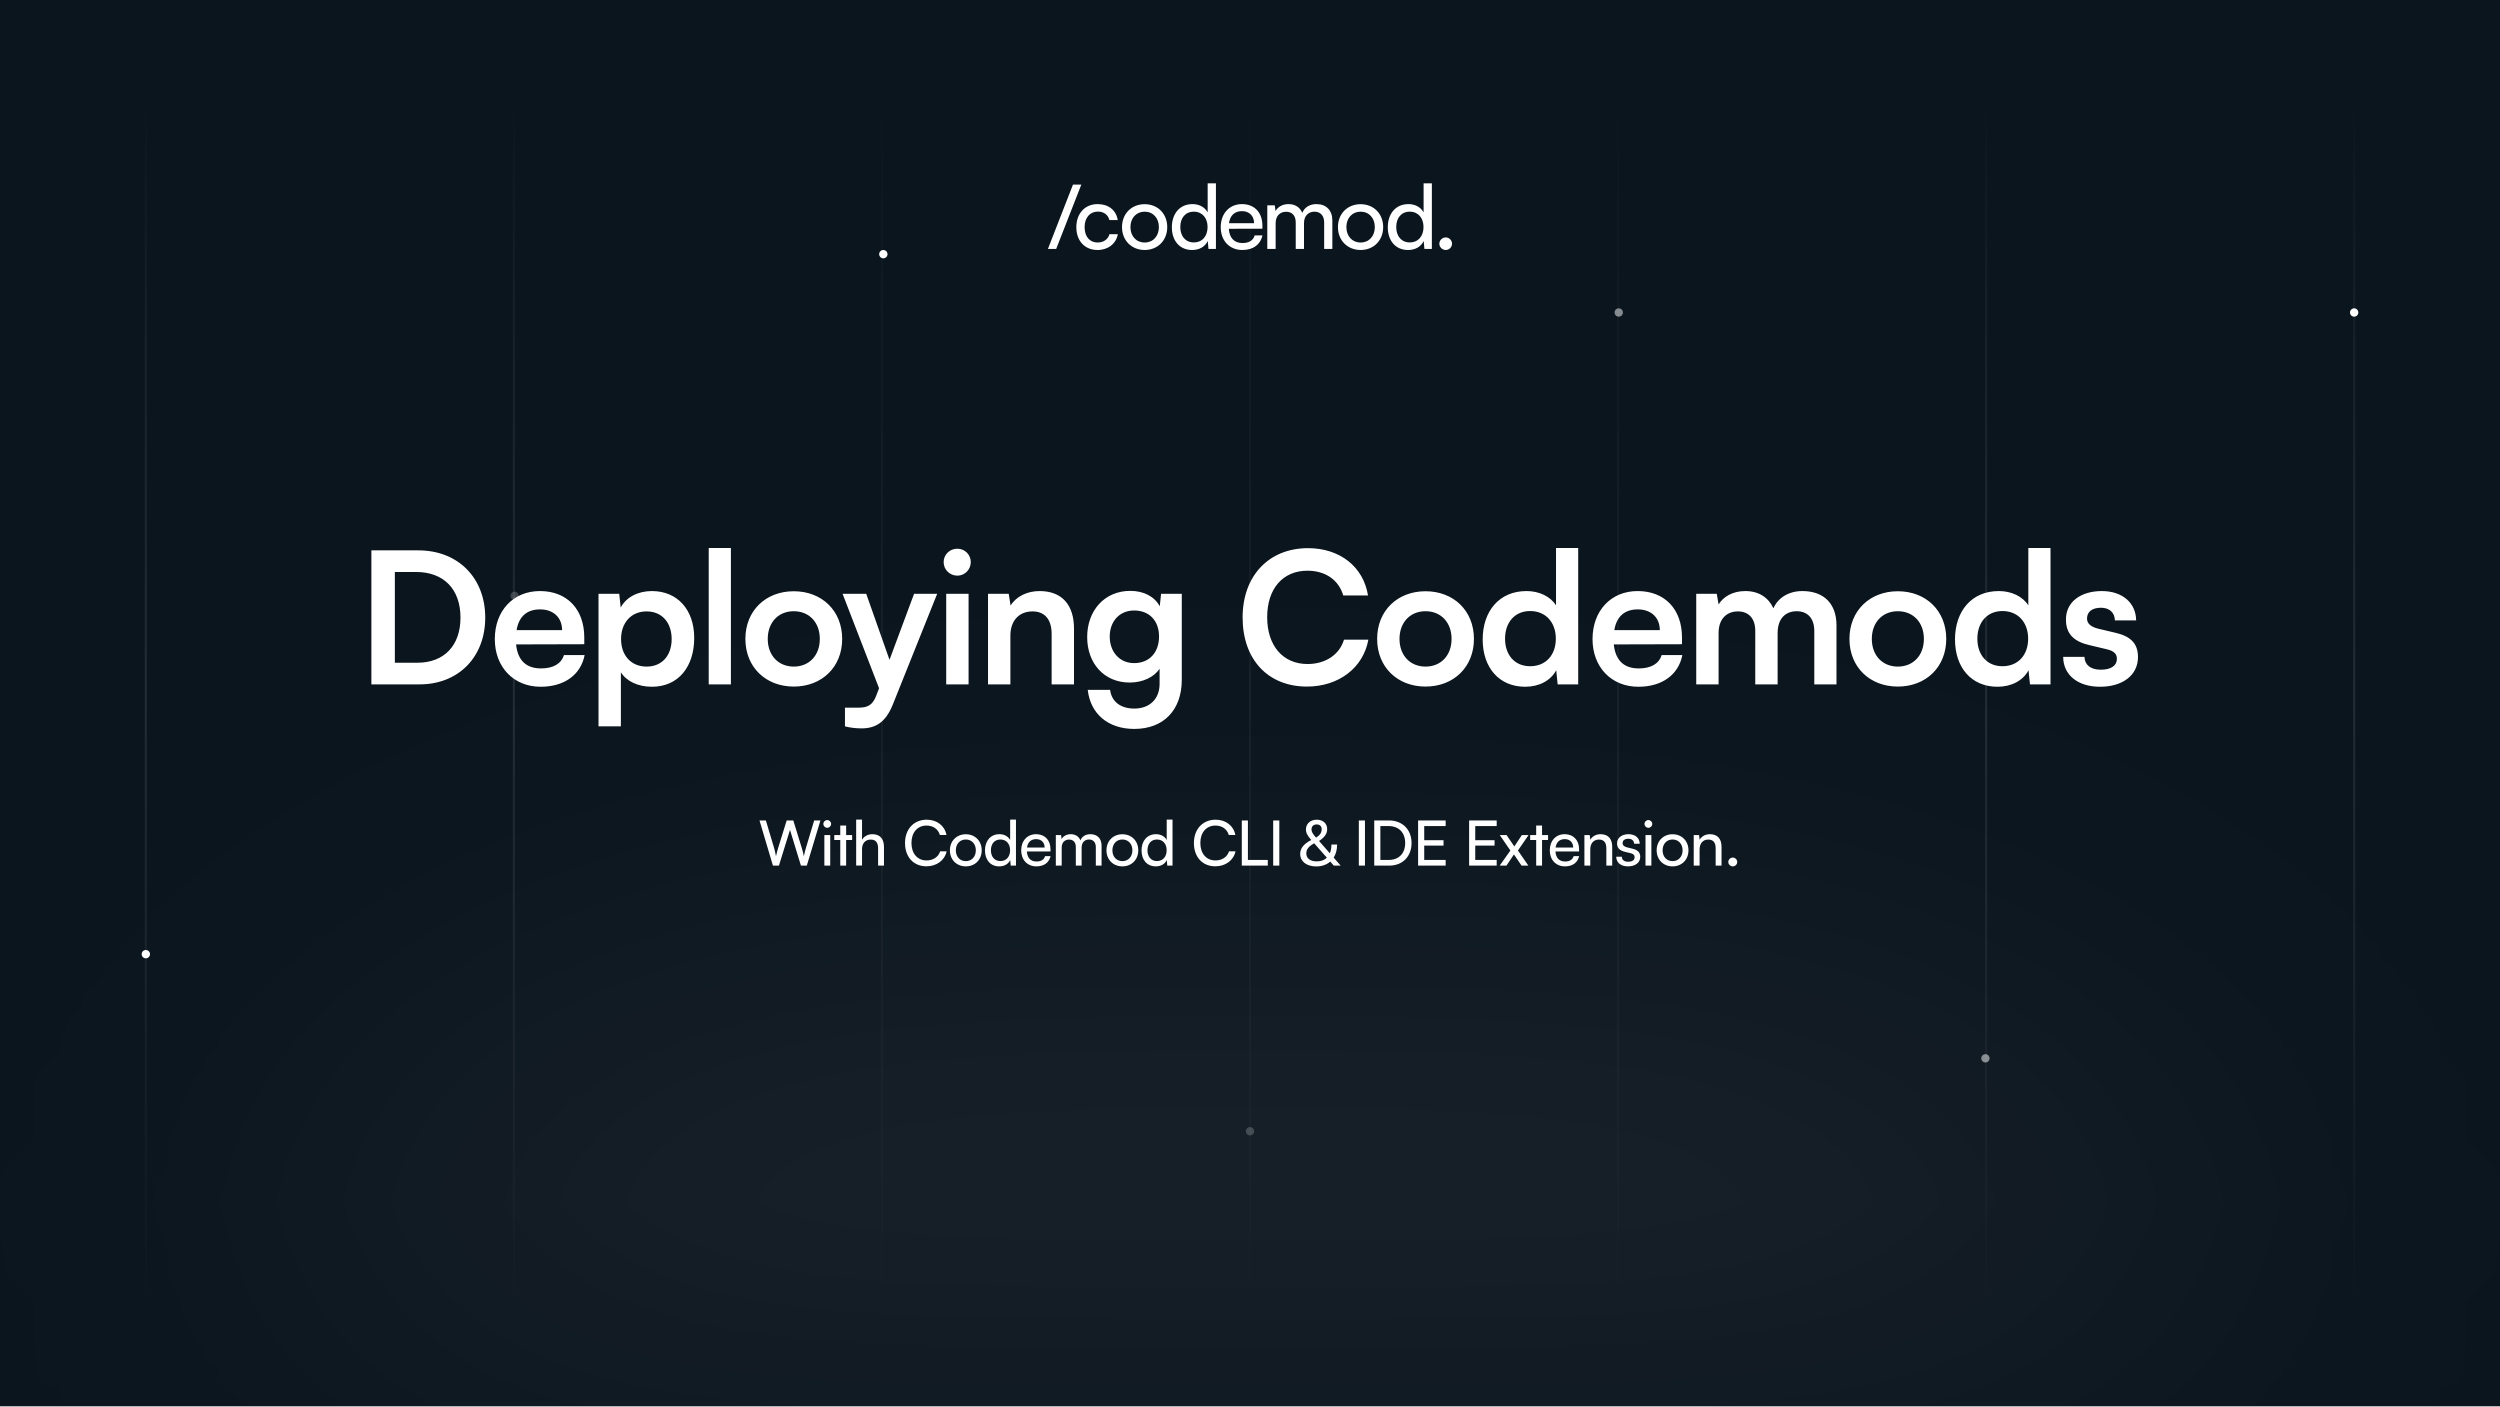
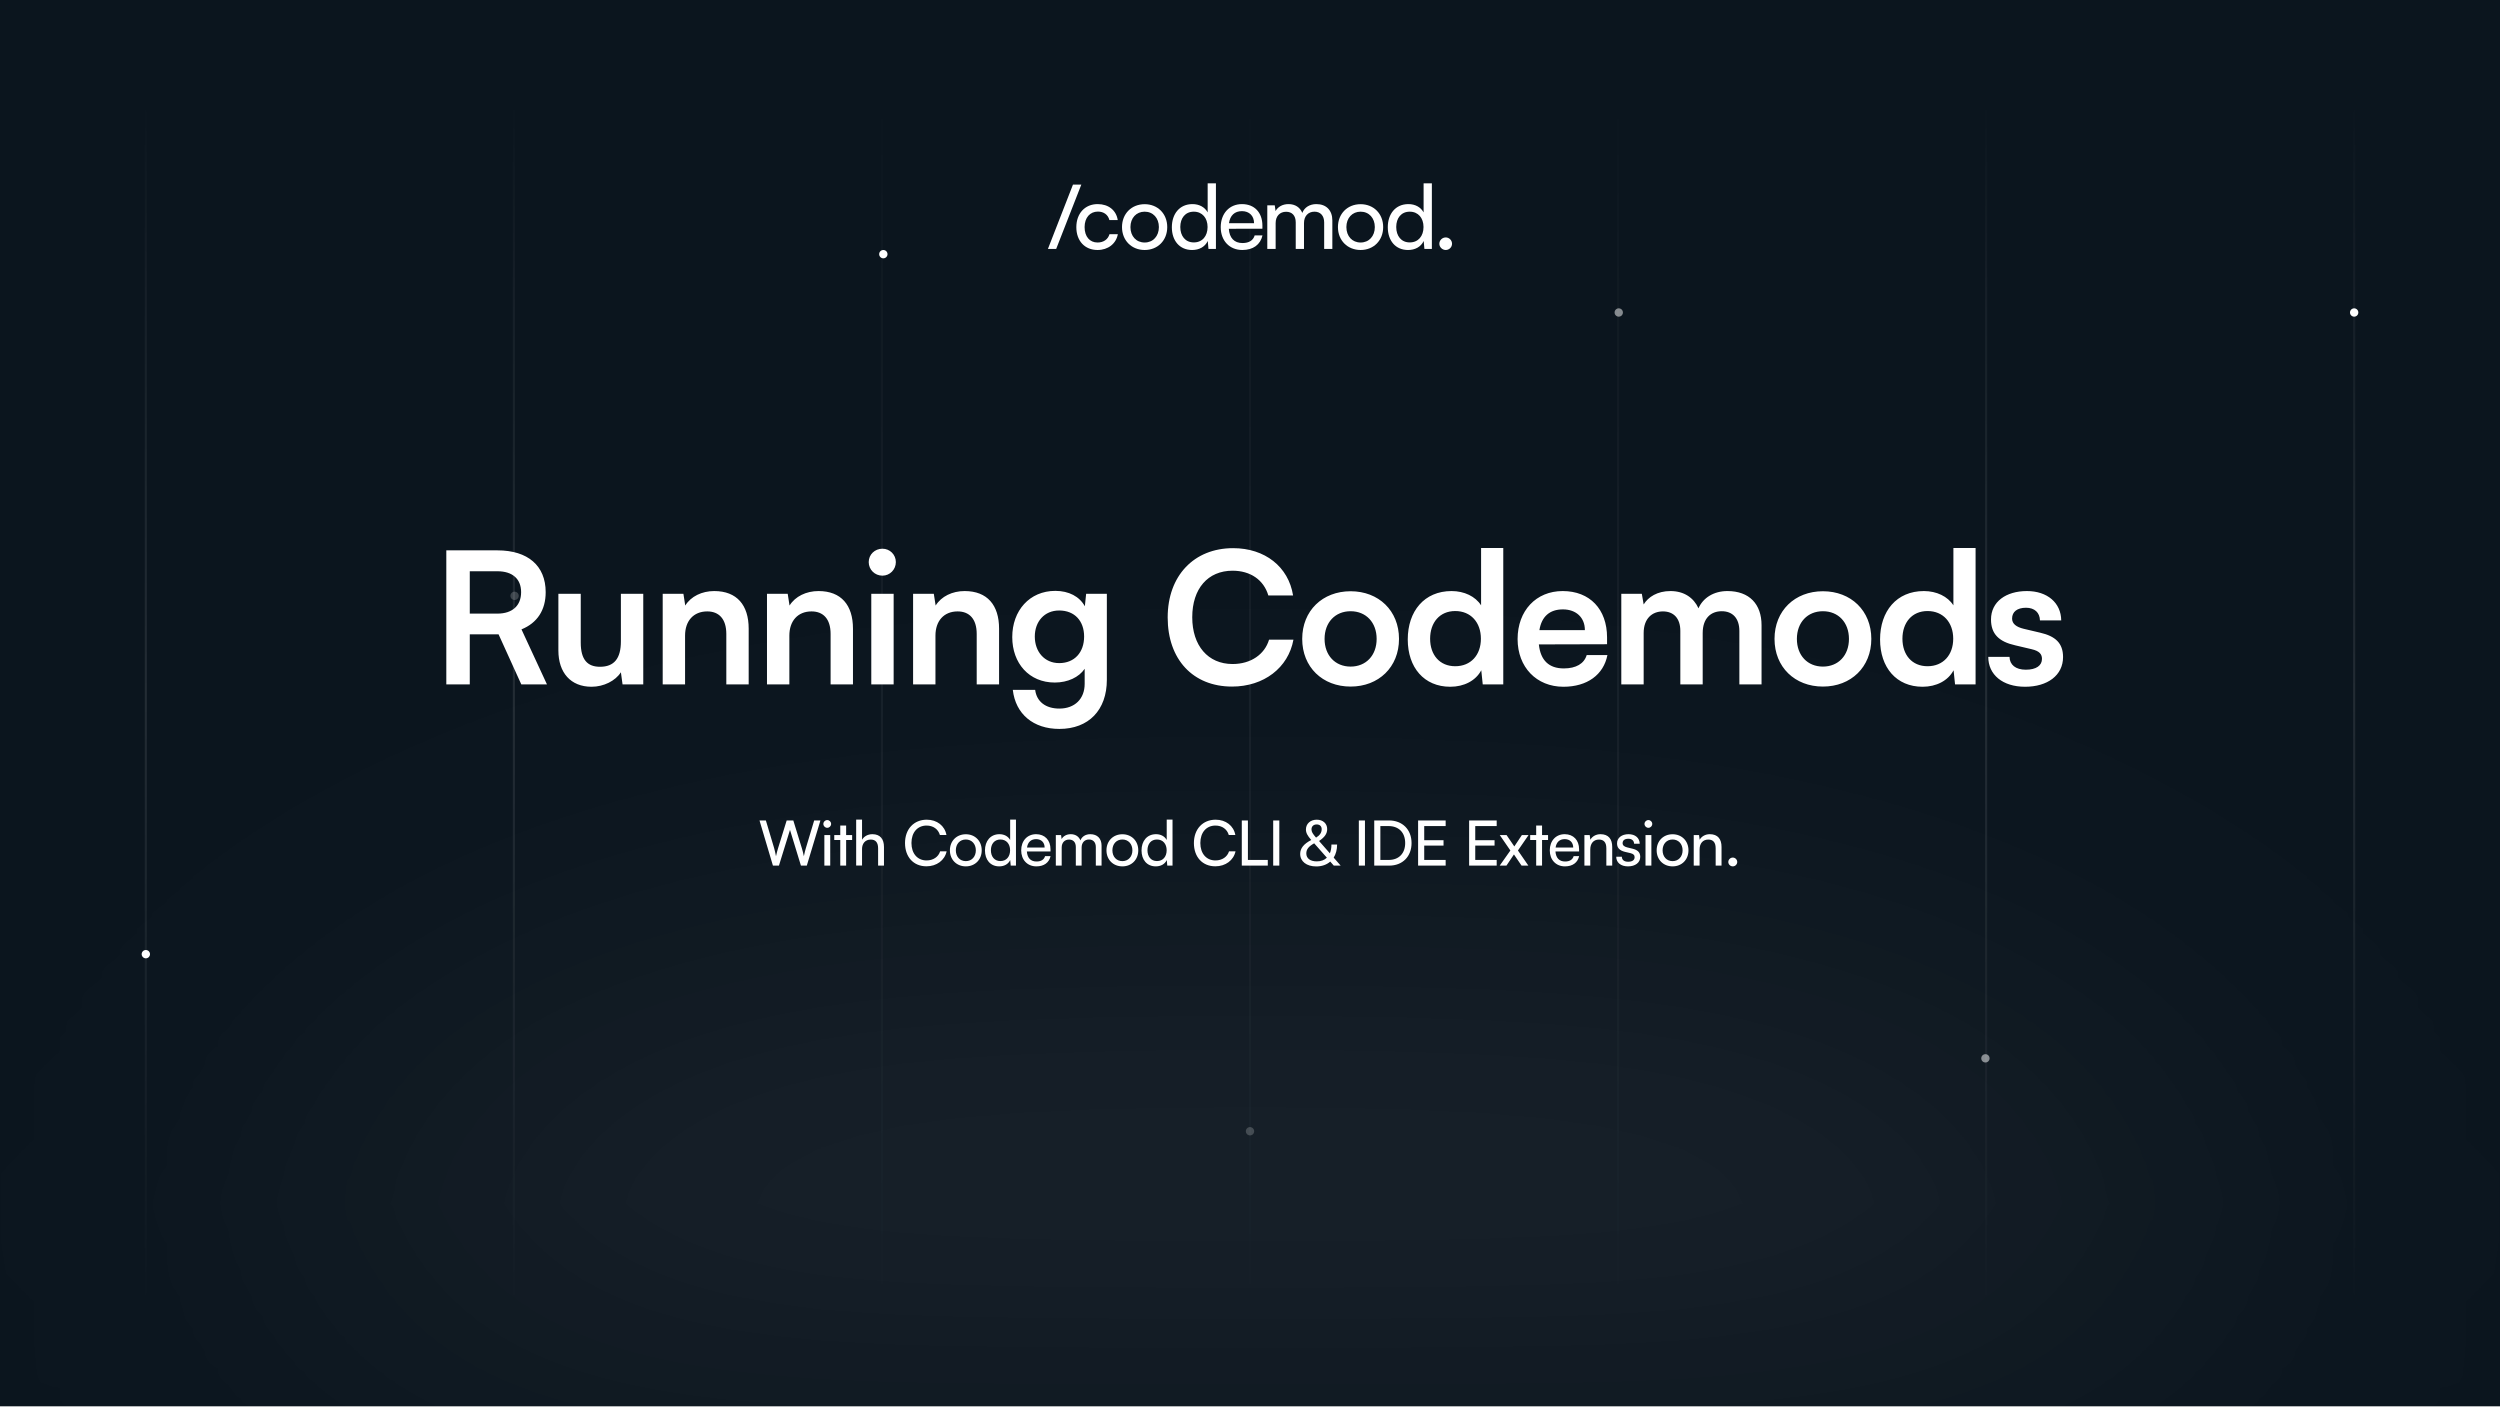
<svg xmlns="http://www.w3.org/2000/svg" width="1200" height="675" viewBox="0 0 1200 675" fill="none">
  <g clip-path="url(#clip0_811_488)">
    <rect width="1200" height="675" fill="#0B151E" />
    <path opacity="0.1" d="M70 48V628" stroke="url(#paint0_linear_811_488)" />
    <path opacity="0.1" d="M246.668 48V628" stroke="url(#paint1_linear_811_488)" />
    <path opacity="0.05" d="M423.332 48V628" stroke="url(#paint2_linear_811_488)" />
    <path opacity="0.05" d="M600 48V628" stroke="url(#paint3_linear_811_488)" />
    <path opacity="0.05" d="M776.668 48V628" stroke="url(#paint4_linear_811_488)" />
    <path opacity="0.1" d="M953.332 48V628" stroke="url(#paint5_linear_811_488)" />
    <path opacity="0.1" d="M1130 48V628" stroke="url(#paint6_linear_811_488)" />
    <circle opacity="0.2" cx="600" cy="543" r="2" fill="white" />
    <circle cx="424" cy="122" r="2" fill="white" />
    <circle opacity="0.2" cx="247" cy="286" r="2" fill="white" />
    <circle cx="70" cy="458" r="2" fill="white" />
    <circle opacity="0.5" cx="777" cy="150" r="2" fill="white" />
    <circle opacity="0.5" cx="953" cy="508" r="2" fill="white" />
    <circle cx="1130" cy="150" r="2" fill="white" />
-     <path d="M201.408 328.5H178.264V264.172H200.792C219.8 264.172 232.912 277.284 232.912 296.468C232.912 315.388 220.064 328.5 201.408 328.5ZM199.736 274.556H189.528V318.116H200.352C213.2 318.116 221.032 309.844 221.032 296.468C221.032 282.828 213.024 274.556 199.736 274.556ZM259.508 329.644C246.572 329.644 237.508 320.228 237.508 306.764C237.508 293.124 246.396 283.708 259.156 283.708C272.18 283.708 280.452 292.42 280.452 305.972V309.228L247.716 309.316C248.508 316.972 252.556 320.844 259.684 320.844C265.58 320.844 269.452 318.556 270.684 314.42H280.628C278.78 323.924 270.86 329.644 259.508 329.644ZM259.244 292.508C252.908 292.508 249.036 295.94 247.98 302.452H269.804C269.804 296.468 265.668 292.508 259.244 292.508ZM287.285 348.652V285.028H297.229L297.933 291.628C300.573 286.612 306.293 283.708 312.893 283.708C325.125 283.708 333.221 292.596 333.221 306.236C333.221 319.788 325.829 329.644 312.893 329.644C306.381 329.644 300.749 327.092 298.021 322.692V348.652H287.285ZM298.109 306.764C298.109 314.596 302.949 319.964 310.341 319.964C317.909 319.964 322.397 314.508 322.397 306.764C322.397 299.02 317.909 293.476 310.341 293.476C302.949 293.476 298.109 298.932 298.109 306.764ZM350.833 328.5H340.185V263.028H350.833V328.5ZM357.783 306.676C357.783 293.124 367.551 283.796 381.015 283.796C394.479 283.796 404.247 293.124 404.247 306.676C404.247 320.228 394.479 329.556 381.015 329.556C367.551 329.556 357.783 320.228 357.783 306.676ZM368.519 306.676C368.519 314.596 373.623 319.964 381.015 319.964C388.407 319.964 393.511 314.596 393.511 306.676C393.511 298.756 388.407 293.388 381.015 293.388C373.623 293.388 368.519 298.756 368.519 306.676ZM405.58 348.652V339.676H412.004C416.228 339.676 418.868 338.708 420.716 333.604L421.948 330.348L404.436 285.028H415.788L426.964 316.708L438.756 285.028H449.844L428.548 338.18C425.292 346.276 420.716 349.62 413.588 349.62C410.596 349.62 407.956 349.268 405.58 348.652ZM459.55 276.316C455.854 276.316 452.95 273.412 452.95 269.804C452.95 266.196 455.854 263.38 459.55 263.38C463.07 263.38 465.974 266.196 465.974 269.804C465.974 273.412 463.07 276.316 459.55 276.316ZM454.182 328.5V285.028H464.918V328.5H454.182ZM484.986 328.5H474.25V285.028H484.194L485.074 290.66C487.802 286.26 493.082 283.708 498.978 283.708C509.89 283.708 515.522 290.484 515.522 301.748V328.5H504.786V304.3C504.786 296.996 501.178 293.476 495.634 293.476C489.034 293.476 484.986 298.052 484.986 305.092V328.5ZM521.847 305.796C521.847 293.124 530.119 283.62 542.527 283.62C549.039 283.62 554.143 286.348 556.695 291.012L557.311 285.028H567.255V326.3C567.255 340.82 558.543 349.884 544.463 349.884C531.967 349.884 523.431 342.756 522.111 331.14H532.847C533.551 336.772 537.863 340.116 544.463 340.116C551.855 340.116 556.607 335.452 556.607 328.236V321.02C553.879 325.068 548.511 327.62 542.263 327.62C529.943 327.62 521.847 318.38 521.847 305.796ZM532.671 305.532C532.671 312.836 537.335 318.292 544.375 318.292C551.767 318.292 556.343 313.1 556.343 305.532C556.343 298.14 551.855 293.036 544.375 293.036C537.247 293.036 532.671 298.404 532.671 305.532ZM627.34 329.556C608.596 329.556 596.452 316.532 596.452 296.38C596.452 276.404 609.036 263.116 627.868 263.116C643.092 263.116 654.444 272.004 656.644 285.82H644.764C642.564 278.34 636.14 273.94 627.604 273.94C615.724 273.94 608.244 282.564 608.244 296.292C608.244 309.932 615.812 318.732 627.604 318.732C636.316 318.732 643.004 314.156 645.116 307.028H656.82C654.356 320.58 642.564 329.556 627.34 329.556ZM661.026 306.676C661.026 293.124 670.794 283.796 684.258 283.796C697.722 283.796 707.49 293.124 707.49 306.676C707.49 320.228 697.722 329.556 684.258 329.556C670.794 329.556 661.026 320.228 661.026 306.676ZM671.762 306.676C671.762 314.596 676.866 319.964 684.258 319.964C691.65 319.964 696.754 314.596 696.754 306.676C696.754 298.756 691.65 293.388 684.258 293.388C676.866 293.388 671.762 298.756 671.762 306.676ZM732.103 329.644C719.519 329.644 711.687 320.404 711.687 306.94C711.687 293.388 719.607 283.708 732.719 283.708C738.791 283.708 744.159 286.26 746.887 290.572V263.028H757.535V328.5H747.679L746.975 321.724C744.335 326.74 738.703 329.644 732.103 329.644ZM734.479 319.788C741.959 319.788 746.799 314.42 746.799 306.588C746.799 298.756 741.959 293.3 734.479 293.3C726.999 293.3 722.423 298.844 722.423 306.588C722.423 314.332 726.999 319.788 734.479 319.788ZM786.412 329.644C773.476 329.644 764.412 320.228 764.412 306.764C764.412 293.124 773.3 283.708 786.06 283.708C799.084 283.708 807.356 292.42 807.356 305.972V309.228L774.62 309.316C775.412 316.972 779.46 320.844 786.588 320.844C792.484 320.844 796.356 318.556 797.588 314.42H807.532C805.684 323.924 797.764 329.644 786.412 329.644ZM786.148 292.508C779.812 292.508 775.94 295.94 774.884 302.452H796.708C796.708 296.468 792.572 292.508 786.148 292.508ZM824.924 328.5H814.188V285.028H824.044L824.924 290.132C827.124 286.524 831.524 283.708 837.772 283.708C844.372 283.708 848.948 286.964 851.236 291.98C853.436 286.964 858.54 283.708 865.14 283.708C875.7 283.708 881.508 290.044 881.508 300.076V328.5H870.86V302.892C870.86 296.644 867.516 293.388 862.412 293.388C857.22 293.388 853.26 296.732 853.26 303.86V328.5H842.524V302.804C842.524 296.732 839.268 293.476 834.164 293.476C829.06 293.476 824.924 296.82 824.924 303.86V328.5ZM887.736 306.676C887.736 293.124 897.504 283.796 910.968 283.796C924.432 283.796 934.2 293.124 934.2 306.676C934.2 320.228 924.432 329.556 910.968 329.556C897.504 329.556 887.736 320.228 887.736 306.676ZM898.472 306.676C898.472 314.596 903.576 319.964 910.968 319.964C918.36 319.964 923.464 314.596 923.464 306.676C923.464 298.756 918.36 293.388 910.968 293.388C903.576 293.388 898.472 298.756 898.472 306.676ZM958.814 329.644C946.23 329.644 938.398 320.404 938.398 306.94C938.398 293.388 946.318 283.708 959.43 283.708C965.502 283.708 970.87 286.26 973.598 290.572V263.028H984.246V328.5H974.39L973.686 321.724C971.046 326.74 965.414 329.644 958.814 329.644ZM961.19 319.788C968.67 319.788 973.51 314.42 973.51 306.588C973.51 298.756 968.67 293.3 961.19 293.3C953.71 293.3 949.134 298.844 949.134 306.588C949.134 314.332 953.71 319.788 961.19 319.788ZM990.33 315.3H1000.54C1000.63 319.084 1003.44 321.46 1008.37 321.46C1013.39 321.46 1016.11 319.436 1016.11 316.268C1016.11 314.068 1014.97 312.484 1011.1 311.604L1003.27 309.756C995.434 307.996 991.65 304.3 991.65 297.348C991.65 288.812 998.866 283.708 1008.9 283.708C1018.67 283.708 1025.27 289.34 1025.35 297.788H1015.15C1015.06 294.092 1012.59 291.716 1008.46 291.716C1004.23 291.716 1001.77 293.652 1001.77 296.908C1001.77 299.372 1003.71 300.956 1007.4 301.836L1015.23 303.684C1022.54 305.356 1026.23 308.7 1026.23 315.388C1026.23 324.188 1018.75 329.644 1008.02 329.644C997.194 329.644 990.33 323.836 990.33 315.3Z" fill="white" />
+     <path d="M225.494 328.5H214.23V264.172H238.782C253.39 264.172 261.926 271.564 261.926 284.236C261.926 292.86 257.878 299.02 250.31 302.1L262.542 328.5H250.222L239.31 304.476H225.494V328.5ZM225.494 274.204V294.532H238.782C245.91 294.532 250.134 290.748 250.134 284.236C250.134 277.812 245.91 274.204 238.782 274.204H225.494ZM298.03 285.028H308.766V328.5H298.822L298.03 322.692C295.39 326.828 289.758 329.644 283.95 329.644C273.918 329.644 268.022 322.868 268.022 312.22V285.028H278.758V308.436C278.758 316.708 282.014 320.052 287.998 320.052C294.774 320.052 298.03 316.092 298.03 307.82V285.028ZM328.831 328.5H318.095V285.028H328.039L328.919 290.66C331.647 286.26 336.927 283.708 342.823 283.708C353.735 283.708 359.367 290.484 359.367 301.748V328.5H348.631V304.3C348.631 296.996 345.023 293.476 339.479 293.476C332.879 293.476 328.831 298.052 328.831 305.092V328.5ZM378.891 328.5H368.155V285.028H378.099L378.979 290.66C381.707 286.26 386.987 283.708 392.883 283.708C403.795 283.708 409.427 290.484 409.427 301.748V328.5H398.691V304.3C398.691 296.996 395.083 293.476 389.539 293.476C382.939 293.476 378.891 298.052 378.891 305.092V328.5ZM423.584 276.316C419.888 276.316 416.984 273.412 416.984 269.804C416.984 266.196 419.888 263.38 423.584 263.38C427.104 263.38 430.008 266.196 430.008 269.804C430.008 273.412 427.104 276.316 423.584 276.316ZM418.216 328.5V285.028H428.952V328.5H418.216ZM449.02 328.5H438.284V285.028H448.228L449.108 290.66C451.836 286.26 457.116 283.708 463.012 283.708C473.924 283.708 479.556 290.484 479.556 301.748V328.5H468.82V304.3C468.82 296.996 465.212 293.476 459.668 293.476C453.068 293.476 449.02 298.052 449.02 305.092V328.5ZM485.88 305.796C485.88 293.124 494.152 283.62 506.56 283.62C513.072 283.62 518.176 286.348 520.728 291.012L521.344 285.028H531.288V326.3C531.288 340.82 522.576 349.884 508.496 349.884C496 349.884 487.464 342.756 486.144 331.14H496.88C497.584 336.772 501.896 340.116 508.496 340.116C515.888 340.116 520.64 335.452 520.64 328.236V321.02C517.912 325.068 512.544 327.62 506.296 327.62C493.976 327.62 485.88 318.38 485.88 305.796ZM496.704 305.532C496.704 312.836 501.368 318.292 508.408 318.292C515.8 318.292 520.376 313.1 520.376 305.532C520.376 298.14 515.888 293.036 508.408 293.036C501.28 293.036 496.704 298.404 496.704 305.532ZM591.374 329.556C572.63 329.556 560.486 316.532 560.486 296.38C560.486 276.404 573.07 263.116 591.902 263.116C607.126 263.116 618.478 272.004 620.678 285.82H608.798C606.598 278.34 600.174 273.94 591.638 273.94C579.758 273.94 572.278 282.564 572.278 296.292C572.278 309.932 579.846 318.732 591.638 318.732C600.35 318.732 607.038 314.156 609.15 307.028H620.854C618.39 320.58 606.598 329.556 591.374 329.556ZM625.059 306.676C625.059 293.124 634.827 283.796 648.291 283.796C661.755 283.796 671.523 293.124 671.523 306.676C671.523 320.228 661.755 329.556 648.291 329.556C634.827 329.556 625.059 320.228 625.059 306.676ZM635.795 306.676C635.795 314.596 640.899 319.964 648.291 319.964C655.683 319.964 660.787 314.596 660.787 306.676C660.787 298.756 655.683 293.388 648.291 293.388C640.899 293.388 635.795 298.756 635.795 306.676ZM696.137 329.644C683.553 329.644 675.721 320.404 675.721 306.94C675.721 293.388 683.641 283.708 696.753 283.708C702.825 283.708 708.193 286.26 710.921 290.572V263.028H721.569V328.5H711.713L711.009 321.724C708.369 326.74 702.737 329.644 696.137 329.644ZM698.513 319.788C705.993 319.788 710.833 314.42 710.833 306.588C710.833 298.756 705.993 293.3 698.513 293.3C691.033 293.3 686.457 298.844 686.457 306.588C686.457 314.332 691.033 319.788 698.513 319.788ZM750.445 329.644C737.509 329.644 728.445 320.228 728.445 306.764C728.445 293.124 737.333 283.708 750.093 283.708C763.117 283.708 771.389 292.42 771.389 305.972V309.228L738.653 309.316C739.445 316.972 743.493 320.844 750.621 320.844C756.517 320.844 760.389 318.556 761.621 314.42H771.565C769.717 323.924 761.797 329.644 750.445 329.644ZM750.181 292.508C743.845 292.508 739.973 295.94 738.917 302.452H760.741C760.741 296.468 756.605 292.508 750.181 292.508ZM788.958 328.5H778.222V285.028H788.078L788.958 290.132C791.158 286.524 795.558 283.708 801.806 283.708C808.406 283.708 812.982 286.964 815.27 291.98C817.47 286.964 822.574 283.708 829.174 283.708C839.734 283.708 845.542 290.044 845.542 300.076V328.5H834.894V302.892C834.894 296.644 831.55 293.388 826.446 293.388C821.254 293.388 817.294 296.732 817.294 303.86V328.5H806.558V302.804C806.558 296.732 803.302 293.476 798.198 293.476C793.094 293.476 788.958 296.82 788.958 303.86V328.5ZM851.769 306.676C851.769 293.124 861.537 283.796 875.001 283.796C888.465 283.796 898.233 293.124 898.233 306.676C898.233 320.228 888.465 329.556 875.001 329.556C861.537 329.556 851.769 320.228 851.769 306.676ZM862.505 306.676C862.505 314.596 867.609 319.964 875.001 319.964C882.393 319.964 887.497 314.596 887.497 306.676C887.497 298.756 882.393 293.388 875.001 293.388C867.609 293.388 862.505 298.756 862.505 306.676ZM922.847 329.644C910.263 329.644 902.431 320.404 902.431 306.94C902.431 293.388 910.351 283.708 923.463 283.708C929.535 283.708 934.903 286.26 937.631 290.572V263.028H948.279V328.5H938.423L937.719 321.724C935.079 326.74 929.447 329.644 922.847 329.644ZM925.223 319.788C932.703 319.788 937.543 314.42 937.543 306.588C937.543 298.756 932.703 293.3 925.223 293.3C917.743 293.3 913.167 298.844 913.167 306.588C913.167 314.332 917.743 319.788 925.223 319.788ZM954.363 315.3H964.571C964.659 319.084 967.475 321.46 972.403 321.46C977.419 321.46 980.147 319.436 980.147 316.268C980.147 314.068 979.003 312.484 975.131 311.604L967.299 309.756C959.467 307.996 955.683 304.3 955.683 297.348C955.683 288.812 962.899 283.708 972.931 283.708C982.699 283.708 989.299 289.34 989.387 297.788H979.179C979.091 294.092 976.627 291.716 972.491 291.716C968.267 291.716 965.803 293.652 965.803 296.908C965.803 299.372 967.739 300.956 971.435 301.836L979.267 303.684C986.571 305.356 990.267 308.7 990.267 315.388C990.267 324.188 982.787 329.644 972.051 329.644C961.227 329.644 954.363 323.836 954.363 315.3Z" fill="white" />
    <path d="M371.007 415.5L364.557 393.81H367.617L371.577 407.07C371.877 408.21 372.177 409.35 372.477 411C372.837 409.26 373.167 408.21 373.497 407.07L377.607 393.81H380.787L384.867 407.07C385.227 408.24 385.527 409.38 385.857 411C386.217 409.17 386.517 408.06 386.817 407.1L390.807 393.81H393.807L387.267 415.5H384.447L379.197 398.34L373.887 415.5H371.007ZM397.073 397.35C396.053 397.35 395.213 396.51 395.213 395.49C395.213 394.44 396.053 393.63 397.073 393.63C398.093 393.63 398.933 394.44 398.933 395.49C398.933 396.51 398.093 397.35 397.073 397.35ZM395.693 415.5V400.83H398.513V415.5H395.693ZM406.147 415.5H403.327V403.2H400.447V400.83H403.327V396.24H406.147V400.83H409.027V403.2H406.147V415.5ZM413.778 415.47H410.958V393.42H413.778V403.08C414.708 401.49 416.478 400.41 418.758 400.41C422.508 400.41 424.308 402.78 424.308 406.53V415.5H421.488V407.16C421.488 404.19 420.078 402.99 417.978 402.99C415.248 402.99 413.778 404.97 413.778 407.49V415.47ZM444.697 415.83C438.517 415.83 434.407 411.39 434.407 404.67C434.407 397.98 438.637 393.45 444.847 393.45C449.737 393.45 453.487 396.36 454.297 400.8H451.147C450.337 397.98 447.907 396.27 444.757 396.27C440.377 396.27 437.497 399.57 437.497 404.64C437.497 409.71 440.377 413.01 444.757 413.01C447.937 413.01 450.457 411.3 451.267 408.63H454.387C453.457 412.95 449.587 415.83 444.697 415.83ZM455.952 408.15C455.952 403.62 459.192 400.44 463.602 400.44C467.982 400.44 471.222 403.62 471.222 408.15C471.222 412.68 467.982 415.86 463.602 415.86C459.192 415.86 455.952 412.68 455.952 408.15ZM458.802 408.15C458.802 411.21 460.752 413.34 463.602 413.34C466.422 413.34 468.402 411.21 468.402 408.15C468.402 405.09 466.422 402.96 463.602 402.96C460.752 402.96 458.802 405.09 458.802 408.15ZM479.624 415.86C475.364 415.86 472.784 412.68 472.784 408.21C472.784 403.71 475.394 400.41 479.744 400.41C481.994 400.41 483.884 401.4 484.874 403.2V393.42H487.664V415.5H485.144L484.904 412.83C483.944 414.84 481.964 415.86 479.624 415.86ZM480.194 413.31C483.074 413.31 484.844 411.18 484.844 408.12C484.844 405.12 483.074 402.96 480.194 402.96C477.314 402.96 475.634 405.12 475.634 408.12C475.634 411.15 477.314 413.31 480.194 413.31ZM497.462 415.86C493.142 415.86 490.172 412.74 490.172 408.18C490.172 403.59 493.082 400.41 497.342 400.41C501.512 400.41 504.242 403.29 504.242 407.64V408.69L492.902 408.72C493.112 411.81 494.732 413.52 497.522 413.52C499.712 413.52 501.152 412.62 501.632 410.94H504.272C503.552 414.09 501.092 415.86 497.462 415.86ZM497.342 402.78C494.882 402.78 493.322 404.25 492.962 406.83H501.422C501.422 404.4 499.832 402.78 497.342 402.78ZM509.612 415.5H506.792V400.83H509.312L509.582 402.75C510.332 401.37 511.892 400.41 513.962 400.41C516.242 400.41 517.862 401.55 518.612 403.38C519.302 401.55 521.072 400.41 523.352 400.41C526.712 400.41 528.752 402.51 528.752 405.9V415.5H525.992V406.59C525.992 404.28 524.702 402.96 522.722 402.96C520.592 402.96 519.182 404.46 519.182 406.8V415.5H516.392V406.56C516.392 404.25 515.132 402.99 513.152 402.99C511.022 402.99 509.612 404.46 509.612 406.8V415.5ZM531.101 408.15C531.101 403.62 534.341 400.44 538.751 400.44C543.131 400.44 546.371 403.62 546.371 408.15C546.371 412.68 543.131 415.86 538.751 415.86C534.341 415.86 531.101 412.68 531.101 408.15ZM533.951 408.15C533.951 411.21 535.901 413.34 538.751 413.34C541.571 413.34 543.551 411.21 543.551 408.15C543.551 405.09 541.571 402.96 538.751 402.96C535.901 402.96 533.951 405.09 533.951 408.15ZM554.773 415.86C550.513 415.86 547.933 412.68 547.933 408.21C547.933 403.71 550.543 400.41 554.893 400.41C557.143 400.41 559.033 401.4 560.023 403.2V393.42H562.813V415.5H560.293L560.053 412.83C559.093 414.84 557.113 415.86 554.773 415.86ZM555.343 413.31C558.223 413.31 559.993 411.18 559.993 408.12C559.993 405.12 558.223 402.96 555.343 402.96C552.463 402.96 550.783 405.12 550.783 408.12C550.783 411.15 552.463 413.31 555.343 413.31ZM583.364 415.83C577.184 415.83 573.074 411.39 573.074 404.67C573.074 397.98 577.304 393.45 583.514 393.45C588.404 393.45 592.154 396.36 592.964 400.8H589.814C589.004 397.98 586.574 396.27 583.424 396.27C579.044 396.27 576.164 399.57 576.164 404.64C576.164 409.71 579.044 413.01 583.424 413.01C586.604 413.01 589.124 411.3 589.934 408.63H593.054C592.124 412.95 588.254 415.83 583.364 415.83ZM598.999 393.81V412.77H608.539V415.5H596.059V393.81H598.999ZM614.073 393.81V415.5H611.133V393.81H614.073ZM640.226 415.5L638.516 413.55C636.836 415.05 634.526 415.89 631.796 415.89C627.146 415.89 624.086 413.49 624.086 409.86C624.086 407.19 625.796 405.06 629.396 403.2C627.536 401.07 626.846 399.75 626.846 398.13C626.846 395.4 628.976 393.45 632.036 393.45C635.006 393.45 637.046 395.28 637.046 397.95C637.046 400.11 635.936 401.79 633.146 403.68L638.336 409.59C638.816 408.42 639.086 406.98 639.086 405.36H641.816C641.816 407.82 641.216 409.98 640.166 411.66L643.526 415.5H640.226ZM629.516 398.1C629.516 399.24 630.026 400.14 631.706 402.06C633.536 400.95 634.406 399.63 634.406 398.01C634.406 396.6 633.506 395.73 632.006 395.73C630.476 395.73 629.516 396.66 629.516 398.1ZM627.026 409.65C627.026 412.02 628.916 413.46 632.066 413.46C634.076 413.46 635.696 412.86 636.896 411.69L630.806 404.79C628.106 406.29 627.026 407.7 627.026 409.65ZM655.179 393.81V415.5H652.239V393.81H655.179ZM666.807 415.5H659.637V393.81H666.687C673.167 393.81 677.547 398.19 677.547 404.67C677.547 411.12 673.227 415.5 666.807 415.5ZM666.477 396.51H662.577V412.77H666.597C671.427 412.77 674.487 409.65 674.487 404.67C674.487 399.63 671.427 396.51 666.477 396.51ZM693.917 415.5H680.687V393.81H693.917V396.51H683.627V403.29H692.897V405.9H683.627V412.77H693.917V415.5ZM718.41 415.5H705.18V393.81H718.41V396.51H708.12V403.29H717.39V405.9H708.12V412.77H718.41V415.5ZM723.091 415.5H719.851L724.981 408.24L719.881 400.83H723.151L726.871 406.29L730.501 400.83H733.711L728.611 408.24L733.621 415.5H730.351L726.691 410.13L723.091 415.5ZM740.189 415.5H737.369V403.2H734.489V400.83H737.369V396.24H740.189V400.83H743.069V403.2H740.189V415.5ZM751.183 415.86C746.863 415.86 743.893 412.74 743.893 408.18C743.893 403.59 746.803 400.41 751.063 400.41C755.233 400.41 757.963 403.29 757.963 407.64V408.69L746.623 408.72C746.833 411.81 748.453 413.52 751.243 413.52C753.433 413.52 754.873 412.62 755.353 410.94H757.993C757.273 414.09 754.813 415.86 751.183 415.86ZM751.063 402.78C748.603 402.78 747.043 404.25 746.683 406.83H755.143C755.143 404.4 753.553 402.78 751.063 402.78ZM763.333 415.5H760.513V400.83H763.063L763.363 403.08C764.293 401.4 766.153 400.41 768.223 400.41C772.093 400.41 773.863 402.78 773.863 406.53V415.5H771.043V407.16C771.043 404.19 769.663 402.99 767.503 402.99C764.863 402.99 763.333 404.88 763.333 407.73V415.5ZM775.793 411.24H778.493C778.493 412.74 779.633 413.64 781.493 413.64C783.473 413.64 784.613 412.83 784.613 411.48C784.613 410.49 784.133 409.89 782.603 409.5L780.023 408.9C777.413 408.27 776.183 406.98 776.183 404.82C776.183 402.12 778.463 400.41 781.703 400.41C784.913 400.41 787.013 402.21 787.073 405H784.373C784.313 403.53 783.323 402.6 781.613 402.6C779.843 402.6 778.853 403.38 778.853 404.73C778.853 405.72 779.573 406.38 781.013 406.74L783.593 407.37C786.083 407.97 787.313 409.11 787.313 411.3C787.313 414.09 784.913 415.86 781.433 415.86C777.983 415.86 775.793 414.03 775.793 411.24ZM791.221 397.35C790.201 397.35 789.361 396.51 789.361 395.49C789.361 394.44 790.201 393.63 791.221 393.63C792.241 393.63 793.081 394.44 793.081 395.49C793.081 396.51 792.241 397.35 791.221 397.35ZM789.841 415.5V400.83H792.661V415.5H789.841ZM795.195 408.15C795.195 403.62 798.435 400.44 802.845 400.44C807.225 400.44 810.465 403.62 810.465 408.15C810.465 412.68 807.225 415.86 802.845 415.86C798.435 415.86 795.195 412.68 795.195 408.15ZM798.045 408.15C798.045 411.21 799.995 413.34 802.845 413.34C805.665 413.34 807.645 411.21 807.645 408.15C807.645 405.09 805.665 402.96 802.845 402.96C799.995 402.96 798.045 405.09 798.045 408.15ZM815.806 415.5H812.986V400.83H815.536L815.836 403.08C816.766 401.4 818.626 400.41 820.696 400.41C824.566 400.41 826.336 402.78 826.336 406.53V415.5H823.516V407.16C823.516 404.19 822.136 402.99 819.976 402.99C817.336 402.99 815.806 404.88 815.806 407.73V415.5ZM831.742 415.86C830.572 415.86 829.582 414.9 829.582 413.76C829.582 412.59 830.572 411.63 831.742 411.63C832.882 411.63 833.872 412.59 833.872 413.76C833.872 414.9 832.882 415.86 831.742 415.86Z" fill="white" />
    <g clip-path="url(#clip1_811_488)">
      <path d="M503 119.486L515.029 88.599H519.038L506.967 119.486H503Z" fill="white" />
      <path d="M526.876 97.968C532.123 97.968 535.791 100.962 536.517 105.625H532.508C531.825 102.973 529.692 101.561 527.005 101.561C523.209 101.561 520.607 104.469 520.607 109.004C520.607 113.539 523.038 116.406 526.835 116.406C529.693 116.406 531.826 114.908 532.551 112.427H536.561C535.75 116.962 531.869 119.999 526.835 119.999C520.692 119.999 516.641 115.635 516.641 109.047C516.641 102.458 520.778 97.966 526.879 97.966L526.876 97.968Z" fill="white" />
      <path d="M549.44 98.01C555.668 98.01 560.275 102.545 560.275 109.004C560.275 115.463 555.668 119.999 549.44 119.999C543.211 119.999 538.562 115.463 538.562 109.004C538.562 102.545 543.169 98.01 549.44 98.01ZM549.44 116.406C553.449 116.406 556.265 113.368 556.265 109.004C556.265 104.641 553.449 101.603 549.44 101.603C545.43 101.603 542.614 104.641 542.614 109.004C542.614 113.368 545.387 116.406 549.44 116.406Z" fill="white" />
      <path d="M562.488 109.09C562.488 102.673 566.2 97.968 572.385 97.968C575.584 97.968 578.272 99.379 579.679 101.946V88H583.647V119.486H580.064L579.723 115.679C578.358 118.545 575.542 120 572.215 120C566.158 120 562.489 115.465 562.489 109.091L562.488 109.09ZM579.636 108.962C579.636 104.685 577.119 101.604 573.024 101.604C568.929 101.604 566.54 104.685 566.54 108.962C566.54 113.24 568.929 116.363 573.024 116.363C577.119 116.363 579.636 113.325 579.636 108.962Z" fill="white" />
      <path d="M585.949 109.048C585.949 102.503 590.087 97.968 596.144 97.968C602.201 97.968 605.955 102.075 605.955 108.278V109.775L589.831 109.817C590.13 114.224 592.433 116.662 596.401 116.662C599.514 116.662 601.562 115.379 602.244 112.983H605.998C604.975 117.475 601.476 119.999 596.315 119.999C590.172 119.999 585.949 115.55 585.949 109.047V109.048ZM589.917 107.123H601.947C601.947 103.658 599.686 101.348 596.145 101.348C592.605 101.348 590.429 103.444 589.917 107.123Z" fill="white" />
      <path d="M608.301 119.486V98.566H611.883L612.267 101.304C613.333 99.337 615.552 97.968 618.495 97.968C621.737 97.968 624.041 99.593 625.107 102.203C626.089 99.593 628.606 97.968 631.847 97.968C636.625 97.968 639.525 100.962 639.525 105.796V119.486H635.601V106.78C635.601 103.486 633.767 101.604 630.951 101.604C627.922 101.604 625.918 103.744 625.918 107.08V119.486H621.95V106.738C621.95 103.444 620.158 101.647 617.344 101.647C614.315 101.647 612.31 103.743 612.31 107.079V119.485H608.301V119.486Z" fill="white" />
      <path d="M653.088 98.01C659.317 98.01 663.923 102.545 663.923 109.004C663.923 115.463 659.317 119.999 653.088 119.999C646.86 119.999 642.211 115.463 642.211 109.004C642.211 102.545 646.817 98.01 653.088 98.01ZM653.088 116.406C657.098 116.406 659.913 113.368 659.913 109.004C659.913 104.641 657.098 101.603 653.088 101.603C649.079 101.603 646.263 104.641 646.263 109.004C646.263 113.368 649.035 116.406 653.088 116.406Z" fill="white" />
      <path d="M666.137 109.09C666.137 102.673 669.848 97.968 676.033 97.968C679.233 97.968 681.921 99.379 683.328 101.946V88H687.295V119.486H683.713L683.371 115.679C682.006 118.545 679.19 120 675.863 120C669.806 120 666.138 115.465 666.138 109.091L666.137 109.09ZM683.285 108.962C683.285 104.685 680.768 101.604 676.673 101.604C672.577 101.604 670.189 104.685 670.189 108.962C670.189 113.24 672.577 116.363 676.673 116.363C680.768 116.363 683.285 113.325 683.285 108.962Z" fill="white" />
      <path d="M690.879 117.005C690.879 115.336 692.286 113.967 693.95 113.967C695.614 113.967 696.979 115.336 696.979 117.005C696.979 118.674 695.572 120 693.95 120C692.328 120 690.879 118.631 690.879 117.005Z" fill="white" />
    </g>
    <g opacity="0.3" filter="url(#filter0_f_811_488)">
      <ellipse cx="600" cy="751" rx="480" ry="330" transform="rotate(-180 600 751)" fill="url(#paint7_linear_811_488)" />
    </g>
  </g>
  <defs>
    <filter id="filter0_f_811_488" x="-87.968" y="213.032" width="1375.94" height="1075.94" filterUnits="userSpaceOnUse" color-interpolation-filters="sRGB">
      <feFlood flood-opacity="0" result="BackgroundImageFix" />
      <feBlend mode="normal" in="SourceGraphic" in2="BackgroundImageFix" result="shape" />
      <feGaussianBlur stdDeviation="103.984" result="effect1_foregroundBlur_811_488" />
    </filter>
    <linearGradient id="paint0_linear_811_488" x1="70" y1="48.373" x2="82.559" y2="627.728" gradientUnits="userSpaceOnUse">
      <stop stop-color="white" stop-opacity="0" />
      <stop offset="0.165" stop-color="white" stop-opacity="0.451" />
      <stop offset="0.495" stop-color="white" />
      <stop offset="0.775" stop-color="white" stop-opacity="0.453" />
      <stop offset="1" stop-color="white" stop-opacity="0" />
    </linearGradient>
    <linearGradient id="paint1_linear_811_488" x1="246.668" y1="48.373" x2="259.227" y2="627.728" gradientUnits="userSpaceOnUse">
      <stop stop-color="white" stop-opacity="0" />
      <stop offset="0.165" stop-color="white" stop-opacity="0.451" />
      <stop offset="0.495" stop-color="white" />
      <stop offset="0.775" stop-color="white" stop-opacity="0.453" />
      <stop offset="1" stop-color="white" stop-opacity="0" />
    </linearGradient>
    <linearGradient id="paint2_linear_811_488" x1="423.332" y1="48.373" x2="435.891" y2="627.728" gradientUnits="userSpaceOnUse">
      <stop stop-color="white" stop-opacity="0" />
      <stop offset="0.165" stop-color="white" stop-opacity="0.451" />
      <stop offset="0.495" stop-color="white" />
      <stop offset="0.775" stop-color="white" stop-opacity="0.453" />
      <stop offset="1" stop-color="white" stop-opacity="0" />
    </linearGradient>
    <linearGradient id="paint3_linear_811_488" x1="600" y1="48.373" x2="612.559" y2="627.728" gradientUnits="userSpaceOnUse">
      <stop stop-color="white" stop-opacity="0" />
      <stop offset="0.165" stop-color="white" stop-opacity="0.451" />
      <stop offset="0.495" stop-color="white" />
      <stop offset="0.775" stop-color="white" stop-opacity="0.453" />
      <stop offset="1" stop-color="white" stop-opacity="0" />
    </linearGradient>
    <linearGradient id="paint4_linear_811_488" x1="776.668" y1="48.373" x2="789.227" y2="627.728" gradientUnits="userSpaceOnUse">
      <stop stop-color="white" stop-opacity="0" />
      <stop offset="0.165" stop-color="white" stop-opacity="0.451" />
      <stop offset="0.495" stop-color="white" />
      <stop offset="0.775" stop-color="white" stop-opacity="0.453" />
      <stop offset="1" stop-color="white" stop-opacity="0" />
    </linearGradient>
    <linearGradient id="paint5_linear_811_488" x1="953.332" y1="48.373" x2="965.891" y2="627.728" gradientUnits="userSpaceOnUse">
      <stop stop-color="white" stop-opacity="0" />
      <stop offset="0.165" stop-color="white" stop-opacity="0.451" />
      <stop offset="0.495" stop-color="white" />
      <stop offset="0.775" stop-color="white" stop-opacity="0.453" />
      <stop offset="1" stop-color="white" stop-opacity="0" />
    </linearGradient>
    <linearGradient id="paint6_linear_811_488" x1="1130" y1="48.373" x2="1142.56" y2="627.728" gradientUnits="userSpaceOnUse">
      <stop stop-color="white" stop-opacity="0" />
      <stop offset="0.165" stop-color="white" stop-opacity="0.451" />
      <stop offset="0.495" stop-color="white" />
      <stop offset="0.775" stop-color="white" stop-opacity="0.453" />
      <stop offset="1" stop-color="white" stop-opacity="0" />
    </linearGradient>
    <linearGradient id="paint7_linear_811_488" x1="600" y1="421" x2="600" y2="1081" gradientUnits="userSpaceOnUse">
      <stop stop-color="white" />
      <stop offset="1" stop-color="white" stop-opacity="0" />
    </linearGradient>
    <clipPath id="clip0_811_488">
      <rect width="1200" height="675" fill="white" />
    </clipPath>
    <clipPath id="clip1_811_488">
      <rect width="194" height="32" fill="white" transform="translate(503 88)" />
    </clipPath>
  </defs>
</svg>
